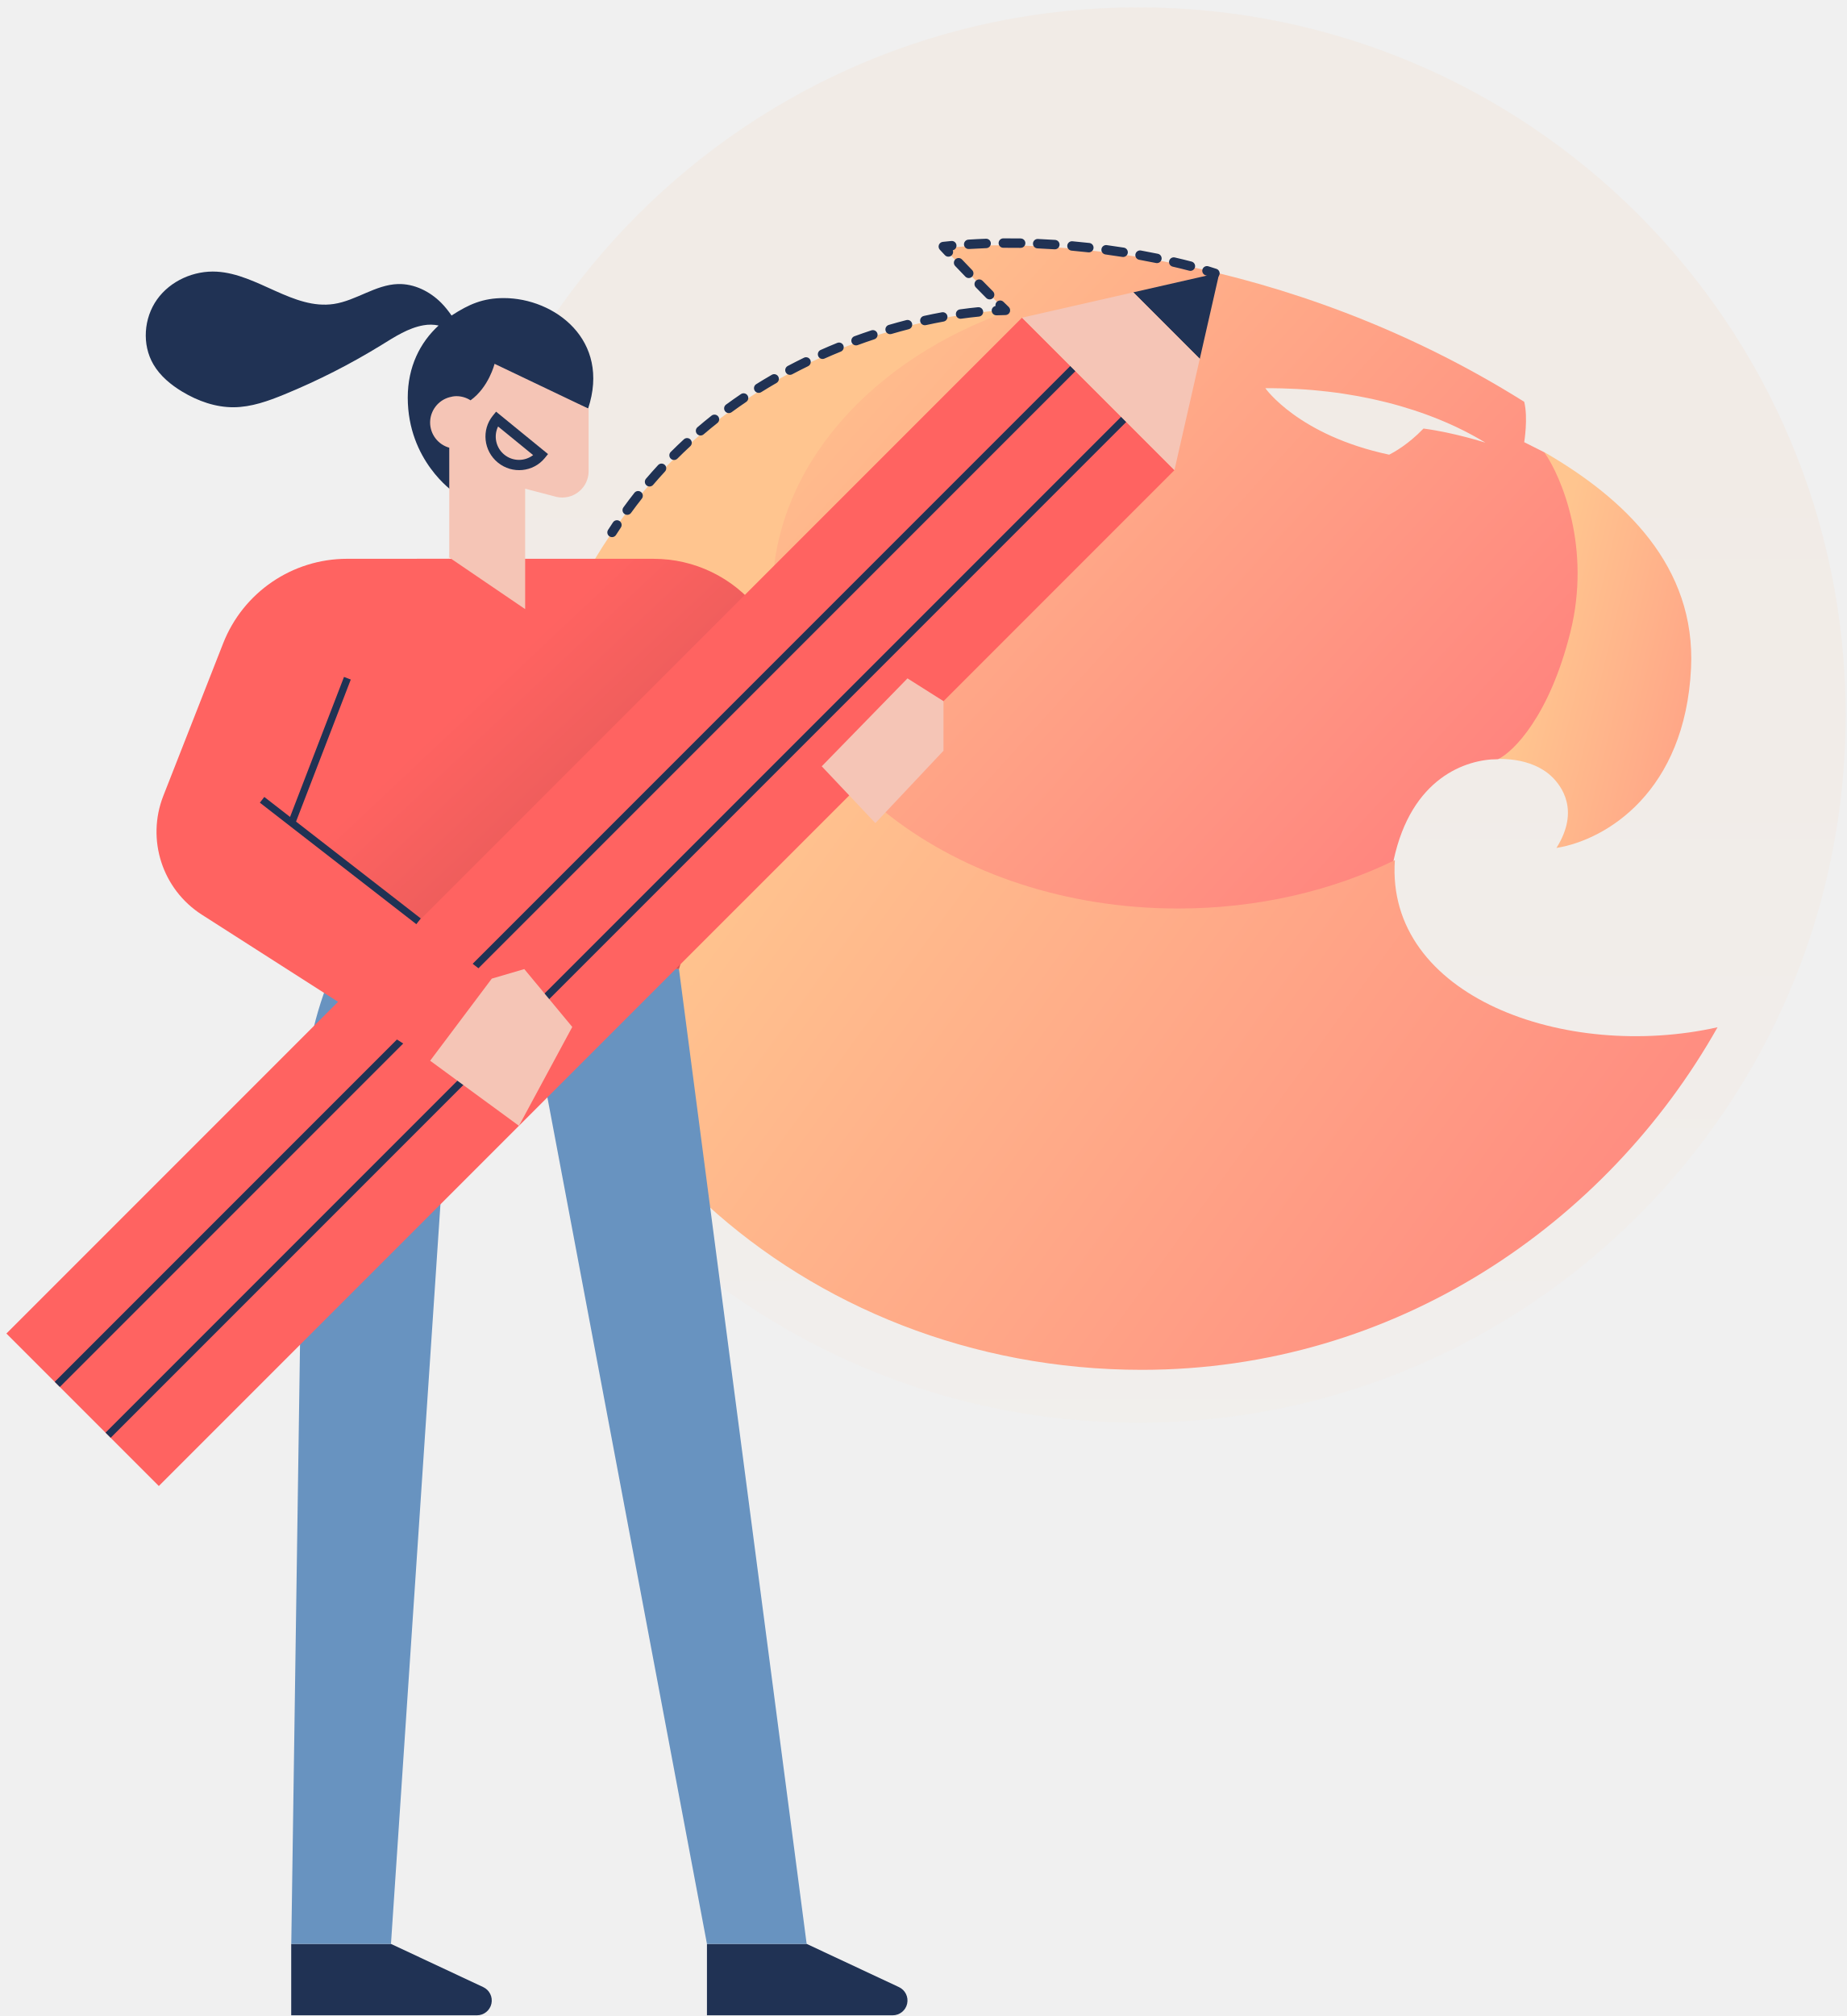
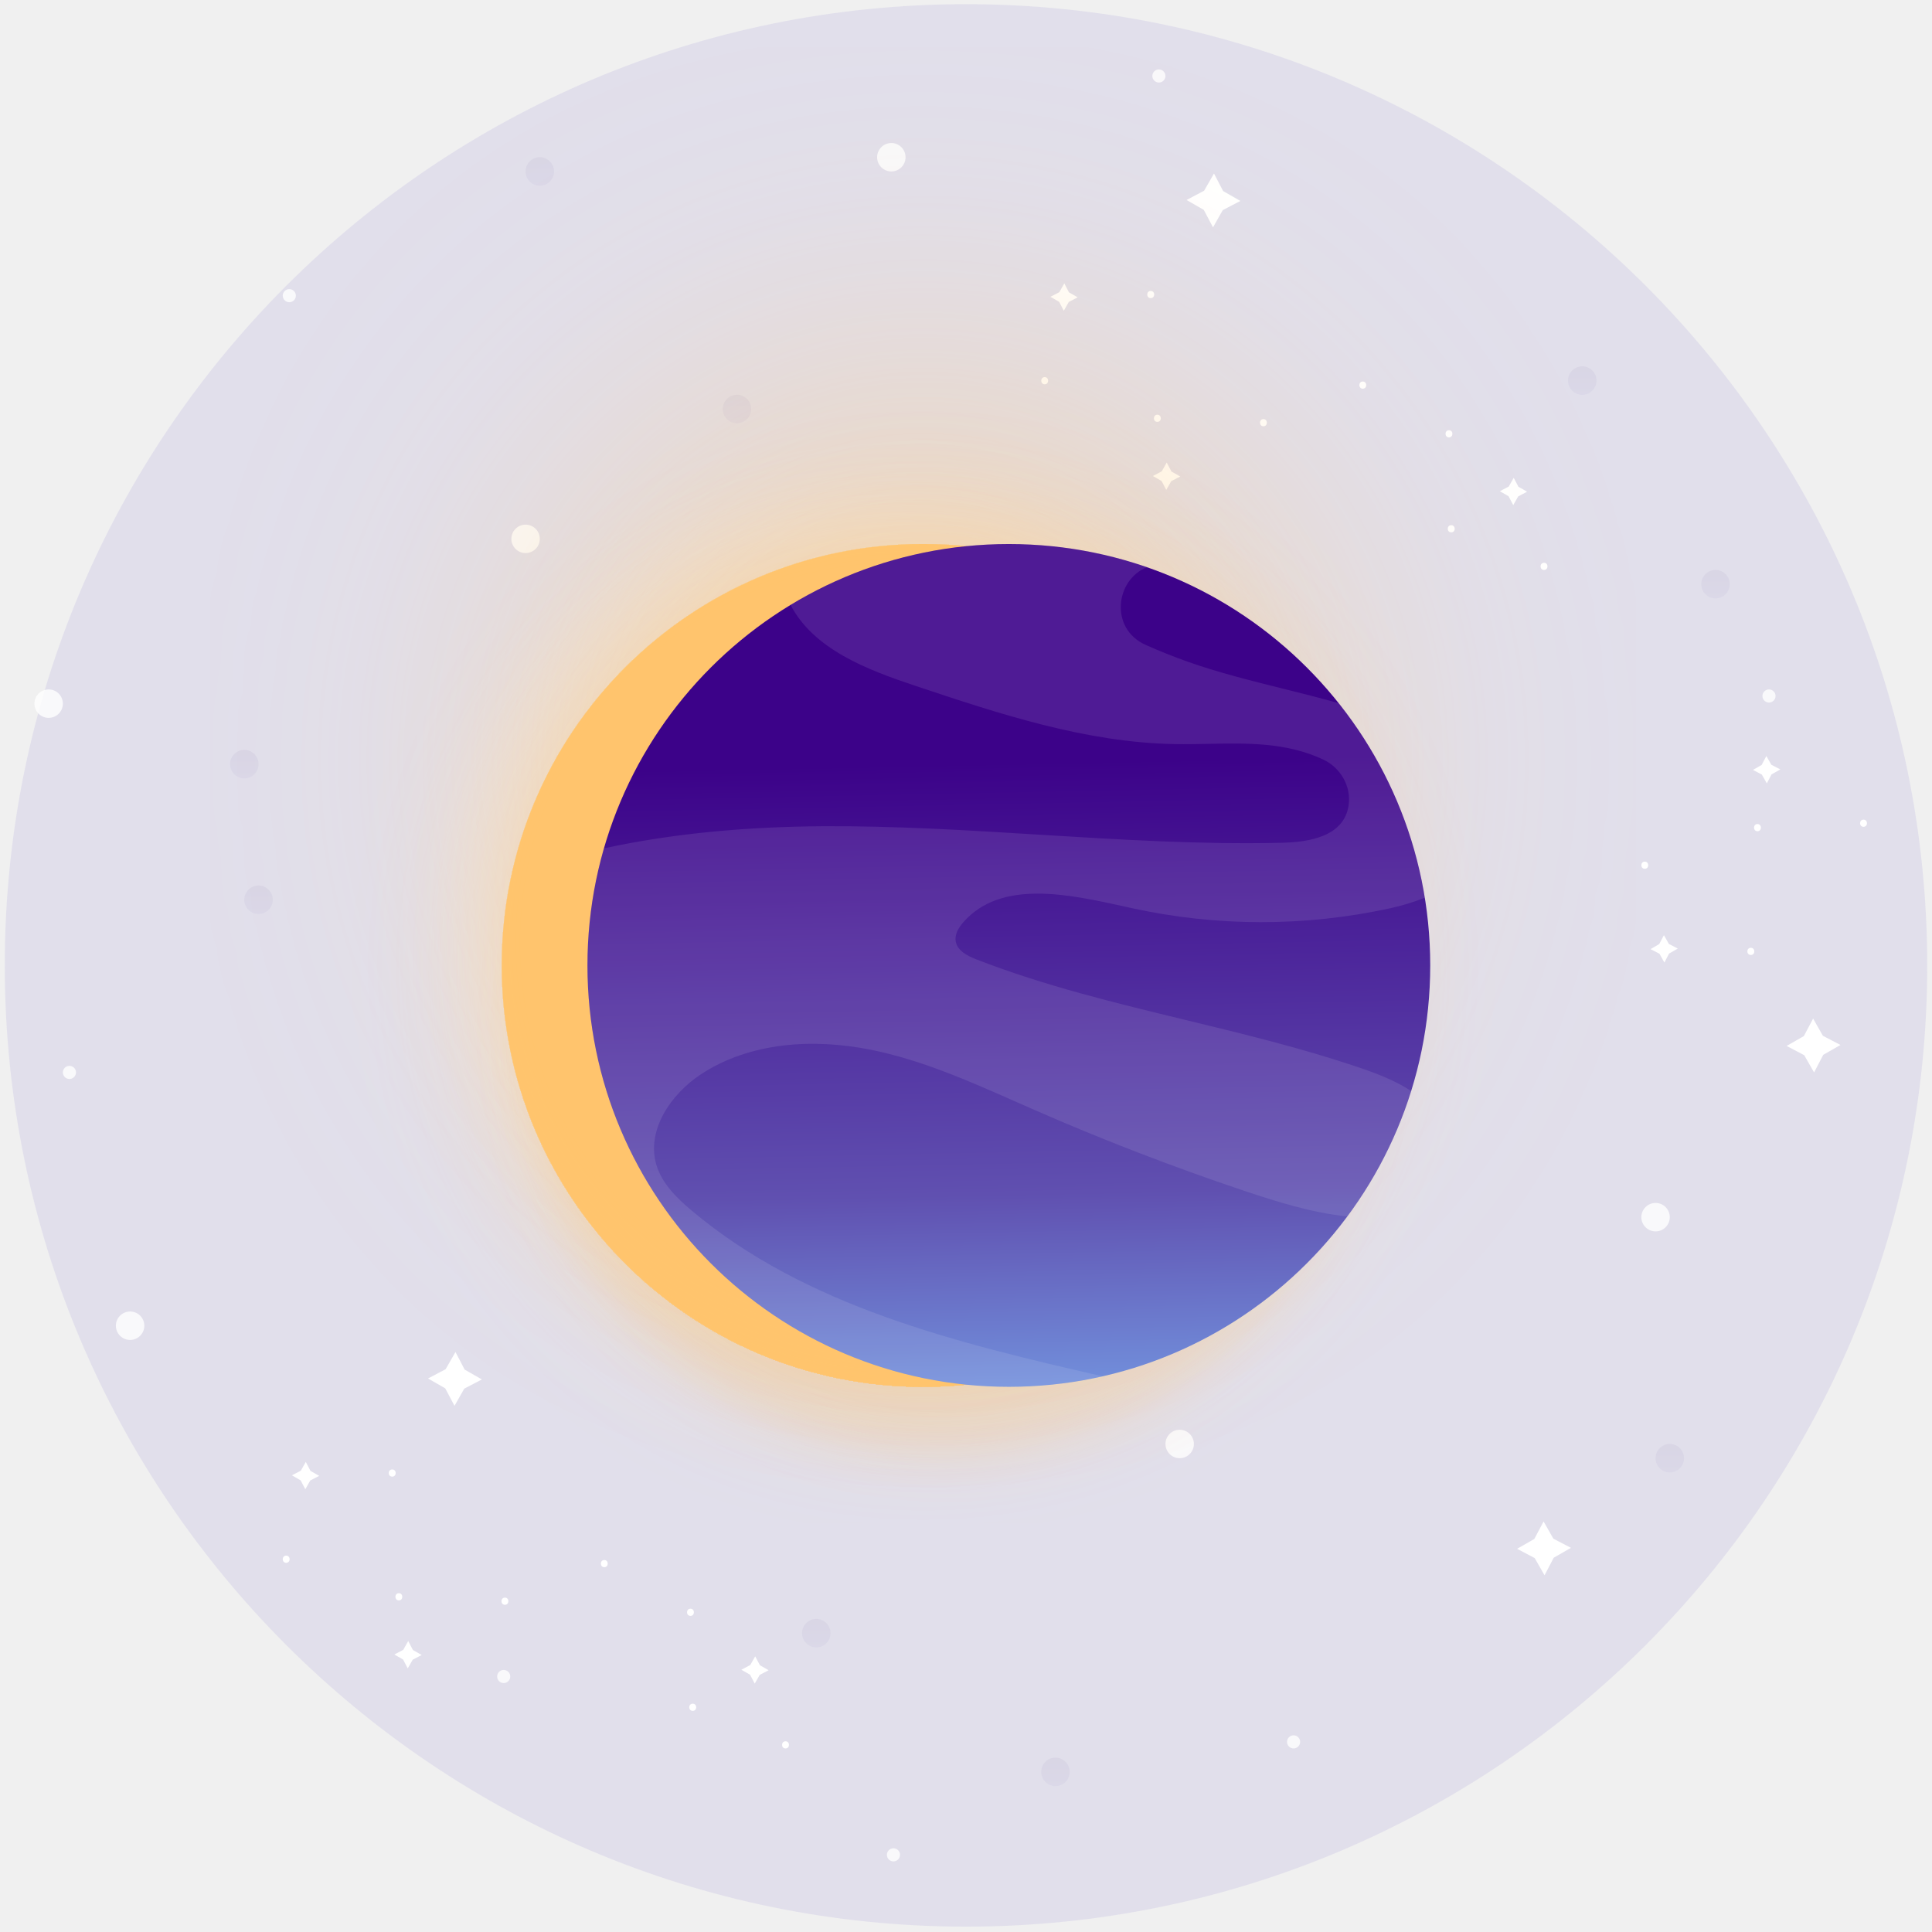
- <svg xmlns="http://www.w3.org/2000/svg" width="241" height="263" fill="none">
-   <circle cx="148.517" cy="93.281" r="92.318" fill="url(#paint0_linear)" fill-opacity=".05" />
-   <path d="M220.661 87.177c.641-13.302-8.649-22.126-19.134-28.184l-6.814 40.036c4.718-.263 7.024 1.528 7.863 2.371 1.048 1.053 3.669 4.214.524 9.219 6.553-1.054 16.788-7.375 17.561-23.442z" fill="url(#paint1_linear)" />
-   <path fill-rule="evenodd" clip-rule="evenodd" d="M131.269 40.564l-8.125-8.165c12.231-1.493 44.506.421 75.749 20.018.525 2.107 0 5.268 0 5.268l2.621 1.317c2.272 3.248 6.134 12.485 3.408 23.442-2.726 10.957-7.427 15.628-9.436 16.594-4.194 0-11.323 2.423-13.63 13.17-2.306 10.746-6.727 13.082-8.649 12.906l-46.132.527L96.67 107.73l-4.456-37.139 8.65-11.59 15.465-12.642 11.008-4.478 3.932-1.317zm54.483 15.341c-2.034 2.12-3.936 3.136-4.479 3.411-11.878-2.526-16.158-8.671-16.158-8.671 11.204-.07 21.317 2.595 28.716 7.104 0 0-4.005-1.298-8.079-1.844z" fill="url(#paint2_linear)" />
-   <path fill-rule="evenodd" clip-rule="evenodd" d="M182.015 112.212c-8.183 3.995-17.886 6.309-28.289 6.309-29.242 0-52.948-18.279-52.948-40.827 0-16.655 12.935-30.981 31.482-37.331-35.274 2.022-63.62 30.218-63.62 65.009 0 40.153 35.971 73.331 80.344 73.331 33.134 0 60.715-19.115 75.137-44.69-19.844 4.44-43.334-4.002-42.106-21.801z" fill="url(#paint3_linear)" />
-   <path d="M54.395 72.9h30.91a17.382 17.382 0 0113.622 6.585l2.835 3.578-13.164 43.36h-45.1L37.314 93.49c-2.01-10.698 6.197-20.59 17.081-20.59z" fill="url(#paint4_linear)" />
-   <path d="M105.26 253.592l12.046 5.639a1.93 1.93 0 01-.818 3.678H92.25v-9.317h13.01zM51.012 253.592l12.045 5.639a1.93 1.93 0 01-.817 3.678H38v-9.317h13.01z" fill="#203254" />
-   <path d="M88.597 126.423l16.663 127.171H92.25l-21.364-113.32H58.6l-7.582 113.32h-13.01L39.6 144.505a47.05 47.05 0 013.902-18.082h45.095z" fill="#6893C0" />
-   <path d="M20.495 39.064c1.737-2.437 4.815-3.796 7.803-3.623 5.33.312 9.978 5.004 15.259 4.215 2.908-.436 5.44-2.514 8.38-2.6 2.11-.06 4.156.96 5.642 2.456.48.483.931 1.05 1.344 1.65 2.276-1.482 4.114-2.276 6.81-2.276 6.632 0 13.974 5.47 11.006 14.426L65.18 48.313s-1.017 2.176-3.749 4.14c-.61-.388-.32 0-1.093 0-.374 0-1.16 1.093-1.16 1.093s-2.856-.341-2.856 1.452 1.212 2.845 2.857 3.313v5.857s-5.972-4.056-5.972-12.304c0-4.015 1.612-7.19 4.025-9.399a5.07 5.07 0 00-1.97-.03c-1.992.35-3.736 1.494-5.453 2.554a87.533 87.533 0 01-12.675 6.454c-2.122.872-4.335 1.669-6.63 1.686-2.364.017-4.677-.806-6.702-2.022-1.502-.904-2.902-2.056-3.785-3.57-1.515-2.582-1.26-6.037.478-8.473z" fill="#203254" />
-   <path d="M58.626 51.827c.299-.085.608-.145.937-.145a3.4 3.4 0 011.838.542c2.39-1.718 3.134-4.762 3.134-4.762l12.274 5.857v8.15a3.438 3.438 0 01-4.212 3.35l-4.07-1.066v15.71l-9.903-6.736V58.406a3.425 3.425 0 01-2.5-3.29 3.432 3.432 0 012.502-3.289z" fill="#F5C5B6" />
-   <path d="M139.993 48.072l6.63 6.633 6.63 6.63L20.726 193.86l-6.63-6.632-6.63-6.63-6.63-6.63L133.363 41.442l6.63 6.63z" fill="#FF6361" />
-   <path d="M146.299 54.371l.67.67L14.443 187.567l-.67-.67L146.298 54.371zM139.666 47.74l.67.67L7.81 180.936l-.67-.67L139.666 47.74zM159.116 35.579l-2.557 11.234-8.675-8.677 11.232-2.557z" fill="#203254" />
-   <path d="M156.557 46.813l-3.306 14.522-19.891-19.893 14.522-3.306 8.675 8.677z" fill="#F5C5B6" />
-   <path d="M29.118 83.93l-7.806 19.892a12.844 12.844 0 005.033 15.508l29.78 19.049 8.045-10.712-23.933-18.588 18.385-36.183-13.33.002a17.376 17.376 0 00-16.174 11.031z" fill="#FF6361" />
-   <path d="M64.174 127.667l4.241-1.244 6.26 7.548-6.958 12.897-11.589-8.489 8.046-10.712z" fill="#F5C5B6" />
-   <path d="M34.49 103.967l20.417 15.85-.581.748-20.417-15.85.58-.748z" fill="#203254" />
-   <path d="M44.889 88.31l.884.34-7.275 18.876-.884-.341 7.275-18.876z" fill="#203254" />
-   <path d="M123.115 97.939v-6.47l-4.698-2.97-11.19 11.47 6.998 7.409 8.89-9.44z" fill="#F5C5B6" />
-   <path d="M64.964 60.344c-1.87-1.526-2.161-4.27-.65-6.122l.42-.516 6.778 5.53-.42.516c-1.512 1.852-4.259 2.117-6.128.592zm.03-4.707a3.029 3.029 0 00.812 3.674 3.029 3.029 0 003.762.059l-4.575-3.733z" fill="#203254" />
-   <path fill-rule="evenodd" clip-rule="evenodd" d="M133.153 32.336a85.371 85.371 0 00-2.226-.011.614.614 0 11-.01-1.229 86.48 86.48 0 012.258.011.615.615 0 11-.022 1.229zm-3.86-.599a.614.614 0 01-.592.636c-.738.026-1.478.063-2.221.11a.615.615 0 11-.079-1.225 78.473 78.473 0 012.256-.113.614.614 0 01.636.592zm5.498.026a.614.614 0 01.64-.588c.76.033 1.512.074 2.255.123a.614.614 0 11-.082 1.227 93.259 93.259 0 00-2.225-.122.614.614 0 01-.588-.64zm4.478.268a.614.614 0 01.667-.557c.76.069 1.508.145 2.243.227a.615.615 0 01-.137 1.221 99.368 99.368 0 00-2.216-.224.614.614 0 01-.557-.666zm-14.942.62a.615.615 0 00-.18-1.214c-.375.036-.75.074-1.125.116a.615.615 0 00-.381 1.03c.225.24.446.477.665.709a.614.614 0 001.021-.641zm19.399-.146a.614.614 0 01.691-.527c.762.103 1.507.212 2.233.327a.614.614 0 01-.191 1.214 101.18 101.18 0 00-2.207-.323.614.614 0 01-.526-.691zm4.434.67a.615.615 0 01.714-.495 97.22 97.22 0 012.216.427.614.614 0 11-.246 1.204 95.858 95.858 0 00-2.188-.421.615.615 0 01-.496-.714zm4.403.873a.614.614 0 01.737-.46c.779.18 1.511.36 2.191.538a.614.614 0 01-.312 1.189 75.554 75.554 0 00-2.156-.53.614.614 0 01-.46-.737zm-27.901-.216a.615.615 0 01.869.021c.465.489.912.955 1.338 1.396a.615.615 0 01-.885.853c-.427-.443-.876-.91-1.343-1.4a.614.614 0 01.021-.87zm32.246 1.317a.614.614 0 01.766-.41c.39.118.752.233 1.082.344a.615.615 0 01-.39 1.165 38.41 38.41 0 00-1.049-.333.614.614 0 01-.409-.766zm-29.562 1.477a.615.615 0 01.869.01c.495.505.949.965 1.357 1.376a.614.614 0 11-.872.867c-.41-.414-.867-.877-1.363-1.384a.614.614 0 01.009-.87zm2.725 2.756a.615.615 0 01.869-.007c.285.28.516.504.687.668a.616.616 0 01-.417 1.058c-.37.005-.756.016-1.156.034a.614.614 0 01-.15-1.216.612.612 0 01.167-.537zm-1.781 1.248a.614.614 0 01-.552.671c-.736.072-1.506.163-2.306.276a.614.614 0 01-.172-1.217c.817-.115 1.605-.209 2.359-.282a.614.614 0 01.671.552zm-4.665.605a.614.614 0 01-.494.714c-.744.135-1.507.288-2.288.46a.615.615 0 11-.263-1.2c.795-.175 1.573-.331 2.331-.469.334-.06.654.161.714.495zm-4.61.966a.614.614 0 01-.442.748c-.738.19-1.488.395-2.249.618a.614.614 0 11-.345-1.18 70.069 70.069 0 012.288-.628.614.614 0 01.748.442zm-4.531 1.285a.615.615 0 01-.391.776c-.728.24-1.463.496-2.204.768a.615.615 0 01-.424-1.153 70.942 70.942 0 012.243-.782.615.615 0 01.776.391zm-4.432 1.584a.614.614 0 01-.338.8c-.713.29-1.429.594-2.148.915a.615.615 0 01-.5-1.123c.731-.326 1.46-.636 2.186-.93a.614.614 0 01.8.338zm-4.32 1.88a.614.614 0 01-.283.821c-.693.338-1.387.69-2.082 1.059a.614.614 0 01-.576-1.086 68.481 68.481 0 012.12-1.078.614.614 0 01.821.284zm-4.179 2.17a.615.615 0 01-.226.839c-.668.385-1.334.785-1.999 1.2a.614.614 0 11-.651-1.042c.677-.423 1.356-.83 2.036-1.223a.615.615 0 01.84.226zm-4.015 2.457a.615.615 0 01-.164.854c-.639.432-1.275.88-1.906 1.342a.614.614 0 11-.726-.992 64.472 64.472 0 011.943-1.368.614.614 0 01.853.164zm-3.825 2.745a.614.614 0 01-.1.863c-.605.479-1.206.972-1.8 1.481a.614.614 0 11-.8-.933c.608-.52 1.22-1.023 1.837-1.511a.614.614 0 01.863.1zm-3.608 3.025c.23.25.215.638-.034.868a59.662 59.662 0 00-1.68 1.615.614.614 0 11-.869-.869 60.978 60.978 0 011.715-1.648.614.614 0 01.868.034zm-3.364 3.294c.25.23.265.62.034.869a58.997 58.997 0 00-1.548 1.741.614.614 0 11-.934-.798c.519-.607 1.046-1.2 1.58-1.778.23-.249.62-.264.868-.033zm-3.094 3.549c.267.21.313.596.102.863a59.032 59.032 0 00-1.405 1.858.614.614 0 01-.995-.722c.47-.647.948-1.28 1.435-1.897a.614.614 0 01.863-.102zm-2.804 3.78c.282.19.358.57.17.853-.216.323-.43.65-.64.98a.615.615 0 01-1.036-.662c.215-.337.433-.67.654-1a.614.614 0 01.852-.17z" fill="#203254" />
+ <svg xmlns="http://www.w3.org/2000/svg" width="202" height="202" fill="none">
+   <circle cx="101" cy="100.939" r="100.502" fill="#BFB9DF" fill-opacity=".3" />
+   <path fill-rule="evenodd" clip-rule="evenodd" d="M162.45 162.865l1.8-1.03-1.84-.96-1.02-1.8-.97 1.83-1.8 1.03 1.84.97 1.03 1.8.96-1.84z" fill="#fff" />
+   <path d="M120.317 31.17c.48 0 .48-.75 0-.75-.49 0-.49.75 0 .75zM109.227 40.18c.48 0 .48-.75 0-.75s-.48.75 0 .75zM132.097 44.57c.48 0 .48-.75 0-.75s-.48.75 0 .75zM121.007 44.11c.48 0 .48-.75 0-.75s-.48.75 0 .75zM151.737 55.66c.48 0 .48-.75 0-.75-.49 0-.49.75 0 .75zM151.497 45.73c.48 0 .48-.75 0-.75s-.48.75 0 .75zM142.487 40.64c.48 0 .48-.75 0-.75s-.48.75 0 .75zM161.437 59.59c.48 0 .48-.75 0-.75s-.49.75 0 .75z" fill="#fff" />
+   <path fill-rule="evenodd" clip-rule="evenodd" d="M111.767 30.57l.91.52-.93.48-.52.92-.49-.93-.91-.53.93-.48.52-.92.49.94zM158.757 50.89l.91.52-.93.49-.52.91-.49-.93-.91-.52.93-.49.52-.91.49.93zM122.477 49.3l.92.52-.94.49-.52.91-.49-.93-.91-.52.93-.49.52-.92.49.94zM127.887 19.98l1.8 1.03-1.84.96-1.02 1.8-.97-1.83-1.8-1.03 1.84-.97 1.03-1.8.96 1.84z" fill="#fff" />
+   <path d="M183.061 99.097c.48 0 .48.75 0 .75-.49 0-.49-.75 0-.75zM171.971 90.087c.48 0 .48.75 0 .75s-.48-.75 0-.75zM194.841 85.697c.48 0 .48.75 0 .75s-.48-.75 0-.75zM183.751 86.157c.48 0 .48.75 0 .75s-.48-.75 0-.75z" fill="#fff" />
+   <path fill-rule="evenodd" clip-rule="evenodd" d="M174.511 99.697l.91-.52-.93-.48-.52-.92-.49.93-.91.53.93.48.52.92.49-.94zM185.221 80.967l.92-.52-.94-.49-.52-.91-.49.93-.91.52.93.49.52.92.49-.94zM190.631 110.287l1.8-1.03-1.84-.96-1.02-1.8-.97 1.83-1.8 1.03 1.84.97 1.03 1.8.96-1.84z" fill="#fff" />
+   <path d="M41.012 154.389c.48 0 .48-.75 0-.75-.49 0-.49.75 0 .75zM29.922 163.398c.48 0 .48-.75 0-.75s-.48.75 0 .75zM52.792 167.788c.48 0 .48-.75 0-.75s-.48.75 0 .75zM41.702 167.328c.48 0 .48-.75 0-.75s-.48.75 0 .75zM72.432 178.878c.48 0 .48-.75 0-.75-.49 0-.49.75 0 .75zM72.192 168.948c.48 0 .48-.75 0-.75s-.48.75 0 .75zM63.182 163.858c.48 0 .48-.75 0-.75s-.48.75 0 .75zM82.132 182.809c.48 0 .48-.75 0-.75s-.49.75 0 .75z" fill="#fff" />
+   <path fill-rule="evenodd" clip-rule="evenodd" d="M32.462 153.789l.91.52-.93.48-.52.92-.49-.93-.91-.53.93-.48.52-.92.49.94zM79.452 174.109l.91.52-.93.49-.52.91-.49-.93-.91-.52.93-.49.52-.91.49.93zM43.172 172.518l.92.52-.94.49-.52.91-.49-.93-.91-.52.93-.49.52-.92.49.94zM48.582 143.198l1.8 1.03-1.84.96-1.02 1.8-.97-1.83-1.8-1.03 1.84-.97 1.03-1.8.96 1.84z" fill="#fff" />
+   <circle cx="165.431" cy="39.791" r="1.487" fill="url(#paint0_linear)" fill-opacity=".05" />
+   <circle cx="77.053" cy="42.764" r="1.487" fill="url(#paint1_linear)" fill-opacity=".05" />
+   <circle cx="27.03" cy="94.074" r="1.487" fill="url(#paint2_linear)" fill-opacity=".05" />
+   <circle cx="110.354" cy="185.258" r="1.487" fill="url(#paint3_linear)" fill-opacity=".05" />
+   <circle cx="174.585" cy="152.462" r="1.487" fill="url(#paint4_linear)" fill-opacity=".05" />
+   <circle cx="179.365" cy="61.078" r="1.487" fill="url(#paint5_linear)" fill-opacity=".05" />
+   <circle cx="56.439" cy="17.927" r="1.487" fill="url(#paint6_linear)" fill-opacity=".05" />
+   <circle cx="25.543" cy="79.895" r="1.487" fill="url(#paint7_linear)" fill-opacity=".05" />
+   <circle cx="85.347" cy="170.755" r="1.487" fill="url(#paint8_linear)" fill-opacity=".05" />
+   <circle opacity=".8" cx="93.194" cy="16.44" r="1.487" fill="#fff" />
+   <circle opacity=".8" cx="54.952" cy="56.34" r="1.487" fill="#fff" />
+   <circle opacity=".8" cx="13.603" cy="138.611" r="1.487" fill="#fff" />
+   <circle opacity=".8" cx="123.341" cy="150.974" r="1.487" fill="#fff" />
+   <circle opacity=".8" cx="5.086" cy="73.57" r="1.487" fill="#fff" />
+   <circle opacity=".8" cx="173.098" cy="127.261" r="1.487" fill="#fff" />
+   <circle opacity=".8" cx="52.664" cy="175.287" r=".686" fill="#fff" />
+   <circle opacity=".8" cx="135.251" cy="182.122" r=".686" fill="#fff" />
+   <circle opacity=".8" cx="184.957" cy="72.769" r=".686" fill="#fff" />
+   <circle opacity=".8" cx="121.168" cy="7.945" r=".686" fill="#fff" />
+   <circle opacity=".8" cx="30.248" cy="30.913" r=".686" fill="#fff" />
+   <circle opacity=".8" cx="127.588" cy="82.068" r=".686" fill="#fff" />
+   <circle opacity=".8" cx="7.259" cy="112.127" r=".686" fill="#fff" />
+   <circle opacity=".8" cx="93.415" cy="193.933" r=".686" fill="#fff" />
+   <g filter="url(#filter0_bddddi)">
+     <circle cx="96.521" cy="100.939" r="44.058" fill="#FFC46D" />
+   </g>
+   <circle cx="105.479" cy="100.94" r="44.058" fill="url(#paint9_linear)" />
+   <path opacity=".1" fill-rule="evenodd" clip-rule="evenodd" d="M119.926 59.305a43.992 43.992 0 00-14.447-2.423 43.853 43.853 0 00-22.823 6.364c2.41 4.626 7.95 6.758 12.975 8.435 8.87 2.967 17.908 5.963 27.251 6.12 1.149.02 2.303-.003 3.457-.026 4.083-.082 8.16-.163 12.005 1.637 1.818.855 2.947 2.79 2.663 4.774-.472 3.262-4.067 3.861-6.985 3.93-8.455.197-16.899-.324-25.343-.845-7.578-.468-15.157-.935-22.745-.884-7.605.056-15.346.69-22.79 2.314a44.08 44.08 0 00-1.723 12.238c0 24.333 19.725 44.058 44.058 44.058 3.369 0 6.65-.378 9.802-1.094l-.032-.008c-15.188-3.487-31.014-7.289-42.94-17.329-1.542-1.296-3.065-2.79-3.664-4.715-1.12-3.635 1.483-7.456 4.656-9.539 5.128-3.36 11.74-3.763 17.752-2.554 5.266 1.058 10.215 3.247 15.139 5.424.697.309 1.394.617 2.092.922a264.76 264.76 0 0021.74 8.38c3.537 1.187 7.148 2.31 10.842 2.705a43.912 43.912 0 006.68-13.117c-1.729-1.132-3.731-1.884-5.704-2.546-5.845-1.966-11.847-3.42-17.846-4.873-7.402-1.793-14.8-3.585-21.892-6.336-.943-.363-2.013-.904-2.18-1.906-.118-.717.304-1.414.776-1.964 3.941-4.532 11.046-2.956 16.988-1.639l.567.126a63.287 63.287 0 0027.054.039 23.494 23.494 0 003.662-1.112 43.869 43.869 0 00-9-20.335c-1.947-.555-3.92-1.047-5.894-1.539-3.314-.826-6.632-1.653-9.84-2.782a60.202 60.202 0 01-4.45-1.778c-3.796-1.687-3.173-6.823.139-8.122z" fill="#fff" />
  <defs>
-     <linearGradient id="paint0_linear" x1="148.517" y1="65.57" x2="148.517" y2="188.027" gradientUnits="userSpaceOnUse">
-       <stop stop-color="#FF9230" />
-       <stop offset="1" stop-color="#FFD5AB" />
+     <linearGradient id="paint4_linear" x1="174.585" y1="153.949" x2="174.585" y2="150.975" gradientUnits="userSpaceOnUse">
+       <stop offset="0" stop-color="#6050B0" />
+       <stop offset="1" stop-color="#351C75" />
    </linearGradient>
-     <linearGradient id="paint1_linear" x1="203.403" y1="71.502" x2="252.771" y2="83.605" gradientUnits="userSpaceOnUse">
-       <stop stop-color="#FFC58F" />
-       <stop offset="1" stop-color="#FF7C7C" />
+     <linearGradient id="paint9_linear" x1="103.085" y1="56.227" x2="105.183" y2="161.639" gradientUnits="userSpaceOnUse">
+       <stop offset=".223" stop-color="#3C0289" />
+       <stop offset=".651" stop-color="#6050B0" />
+       <stop offset="1" stop-color="#80C3FF" />
    </linearGradient>
-     <linearGradient id="paint2_linear" x1="119.363" y1="18.423" x2="212.78" y2="103.165" gradientUnits="userSpaceOnUse">
-       <stop stop-color="#FFC58F" />
-       <stop offset="1" stop-color="#FF7C7C" />
+     <linearGradient id="paint1_linear" x1="77.053" y1="44.251" x2="77.053" y2="41.277" gradientUnits="userSpaceOnUse">
+       <stop offset="0" stop-color="#6050B0" />
+       <stop offset="1" stop-color="#351C75" />
    </linearGradient>
-     <linearGradient id="paint3_linear" x1="120.649" y1="73.883" x2="247.473" y2="166.043" gradientUnits="userSpaceOnUse">
-       <stop stop-color="#FFC58F" />
-       <stop offset="1" stop-color="#FF7C7C" />
+     <linearGradient id="paint2_linear" x1="27.03" y1="95.561" x2="27.03" y2="92.587" gradientUnits="userSpaceOnUse">
+       <stop offset="0" stop-color="#6050B0" />
+       <stop offset="1" stop-color="#351C75" />
    </linearGradient>
-     <linearGradient id="paint4_linear" x1="69.409" y1="83.45" x2="101.751" y2="117.792" gradientUnits="userSpaceOnUse">
-       <stop stop-color="#FF6361" />
-       <stop offset="1" stop-color="#D15453" />
+     <linearGradient id="paint3_linear" x1="110.354" y1="186.745" x2="110.354" y2="183.771" gradientUnits="userSpaceOnUse">
+       <stop offset="0" stop-color="#6050B0" />
+       <stop offset="1" stop-color="#351C75" />
    </linearGradient>
+     <linearGradient id="paint0_linear" x1="165.431" y1="41.278" x2="165.431" y2="38.304" gradientUnits="userSpaceOnUse">
+       <stop offset="0" stop-color="#6050B0" />
+       <stop offset="1" stop-color="#351C75" />
+     </linearGradient>
+     <linearGradient id="paint5_linear" x1="179.365" y1="62.565" x2="179.365" y2="59.591" gradientUnits="userSpaceOnUse">
+       <stop offset="0" stop-color="#6050B0" />
+       <stop offset="1" stop-color="#351C75" />
+     </linearGradient>
+     <linearGradient id="paint6_linear" x1="56.439" y1="19.414" x2="56.439" y2="16.44" gradientUnits="userSpaceOnUse">
+       <stop offset="0" stop-color="#6050B0" />
+       <stop offset="1" stop-color="#351C75" />
+     </linearGradient>
+     <linearGradient id="paint7_linear" x1="25.543" y1="81.382" x2="25.543" y2="78.408" gradientUnits="userSpaceOnUse">
+       <stop offset="0" stop-color="#6050B0" />
+       <stop offset="1" stop-color="#351C75" />
+     </linearGradient>
+     <linearGradient id="paint8_linear" x1="85.348" y1="172.242" x2="85.348" y2="169.268" gradientUnits="userSpaceOnUse">
+       <stop offset="0" stop-color="#6050B0" />
+       <stop offset="1" stop-color="#351C75" />
+     </linearGradient>
+     <filter id="filter0_bddddi" x="22.014" y="4.952" width="149.015" height="154.273" filterUnits="userSpaceOnUse" color-interpolation-filters="sRGB">
+       <feFlood flood-opacity="0" result="BackgroundImageFix" />
+       <feGaussianBlur in="BackgroundImage" stdDeviation="1.186" />
+       <feComposite in2="SourceAlpha" operator="in" result="effect1_backgroundBlur" />
+       <feColorMatrix in="SourceAlpha" values="0 0 0 0 0 0 0 0 0 0 0 0 0 0 0 0 0 0 127 0" />
+       <feOffset dx="-4.742" dy="-4.742" />
+       <feGaussianBlur stdDeviation="3.557" />
+       <feColorMatrix values="0 0 0 0 1 0 0 0 0 1 0 0 0 0 1 0 0 0 0.22 0" />
+       <feBlend in2="effect1_backgroundBlur" result="effect2_dropShadow" />
+       <feColorMatrix in="SourceAlpha" values="0 0 0 0 0 0 0 0 0 0 0 0 0 0 0 0 0 0 127 0" />
+       <feOffset />
+       <feGaussianBlur stdDeviation="7.114" />
+       <feColorMatrix values="0 0 0 0 1 0 0 0 0 0.769 0 0 0 0 0.427 0 0 0 0.48 0" />
+       <feBlend in2="effect2_dropShadow" result="effect3_dropShadow" />
+       <feColorMatrix in="SourceAlpha" values="0 0 0 0 0 0 0 0 0 0 0 0 0 0 0 0 0 0 127 0" />
+       <feOffset dx="2.371" dy="7.114" />
+       <feGaussianBlur stdDeviation="2.371" />
+       <feColorMatrix values="0 0 0 0 0.996 0 0 0 0 0.729 0 0 0 0 0.334 0 0 0 0.17 0" />
+       <feBlend in2="effect3_dropShadow" result="effect4_dropShadow" />
+       <feColorMatrix in="SourceAlpha" values="0 0 0 0 0 0 0 0 0 0 0 0 0 0 0 0 0 0 127 0" />
+       <feOffset dy="-21.48" />
+       <feGaussianBlur stdDeviation="15.225" />
+       <feColorMatrix values="0 0 0 0 1 0 0 0 0 0.769 0 0 0 0 0.427 0 0 0 0.3 0" />
+       <feBlend in2="effect4_dropShadow" result="effect5_dropShadow" />
+       <feBlend in="SourceGraphic" in2="effect5_dropShadow" result="shape" />
+       <feColorMatrix in="SourceAlpha" values="0 0 0 0 0 0 0 0 0 0 0 0 0 0 0 0 0 0 127 0" result="hardAlpha" />
+       <feOffset dx="-2.371" dy="-2.371" />
+       <feGaussianBlur stdDeviation="4.742" />
+       <feComposite in2="hardAlpha" operator="arithmetic" k2="-1" k3="1" />
+       <feColorMatrix values="0 0 0 0 1 0 0 0 0 0.769 0 0 0 0 0.427 0 0 0 1 0" />
+       <feBlend in2="shape" result="effect6_innerShadow" />
+     </filter>
  </defs>
</svg>
